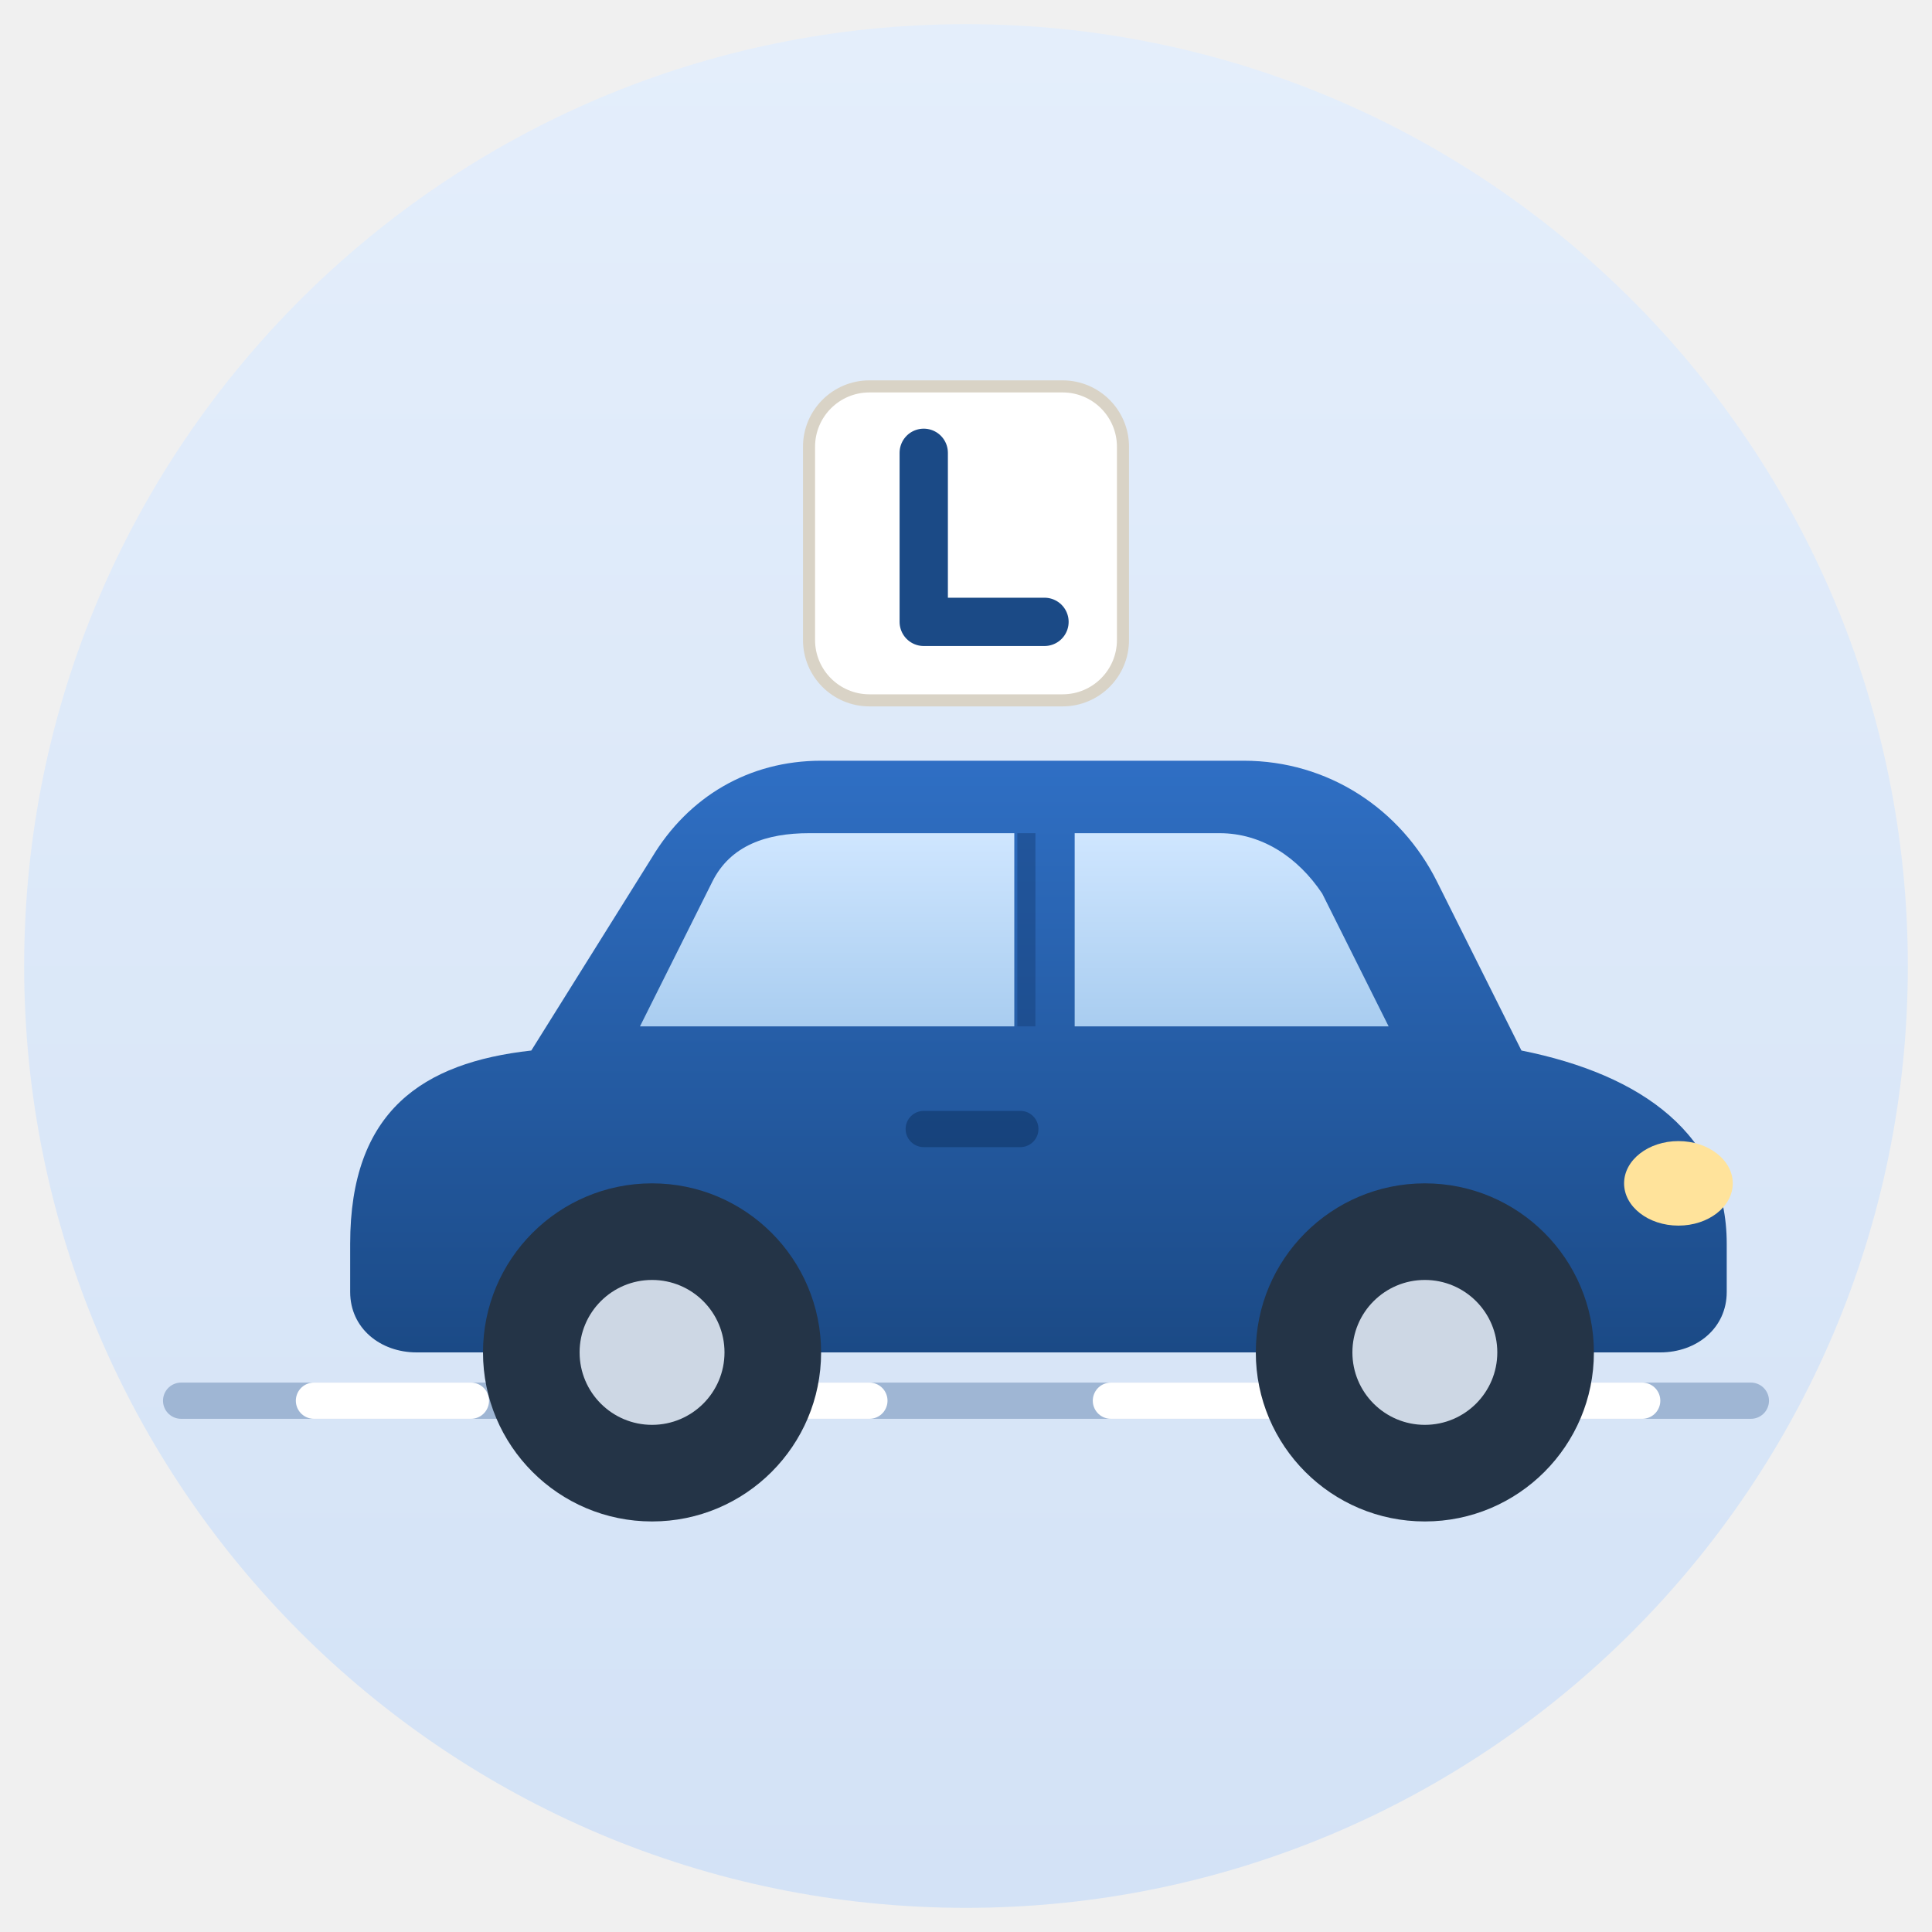
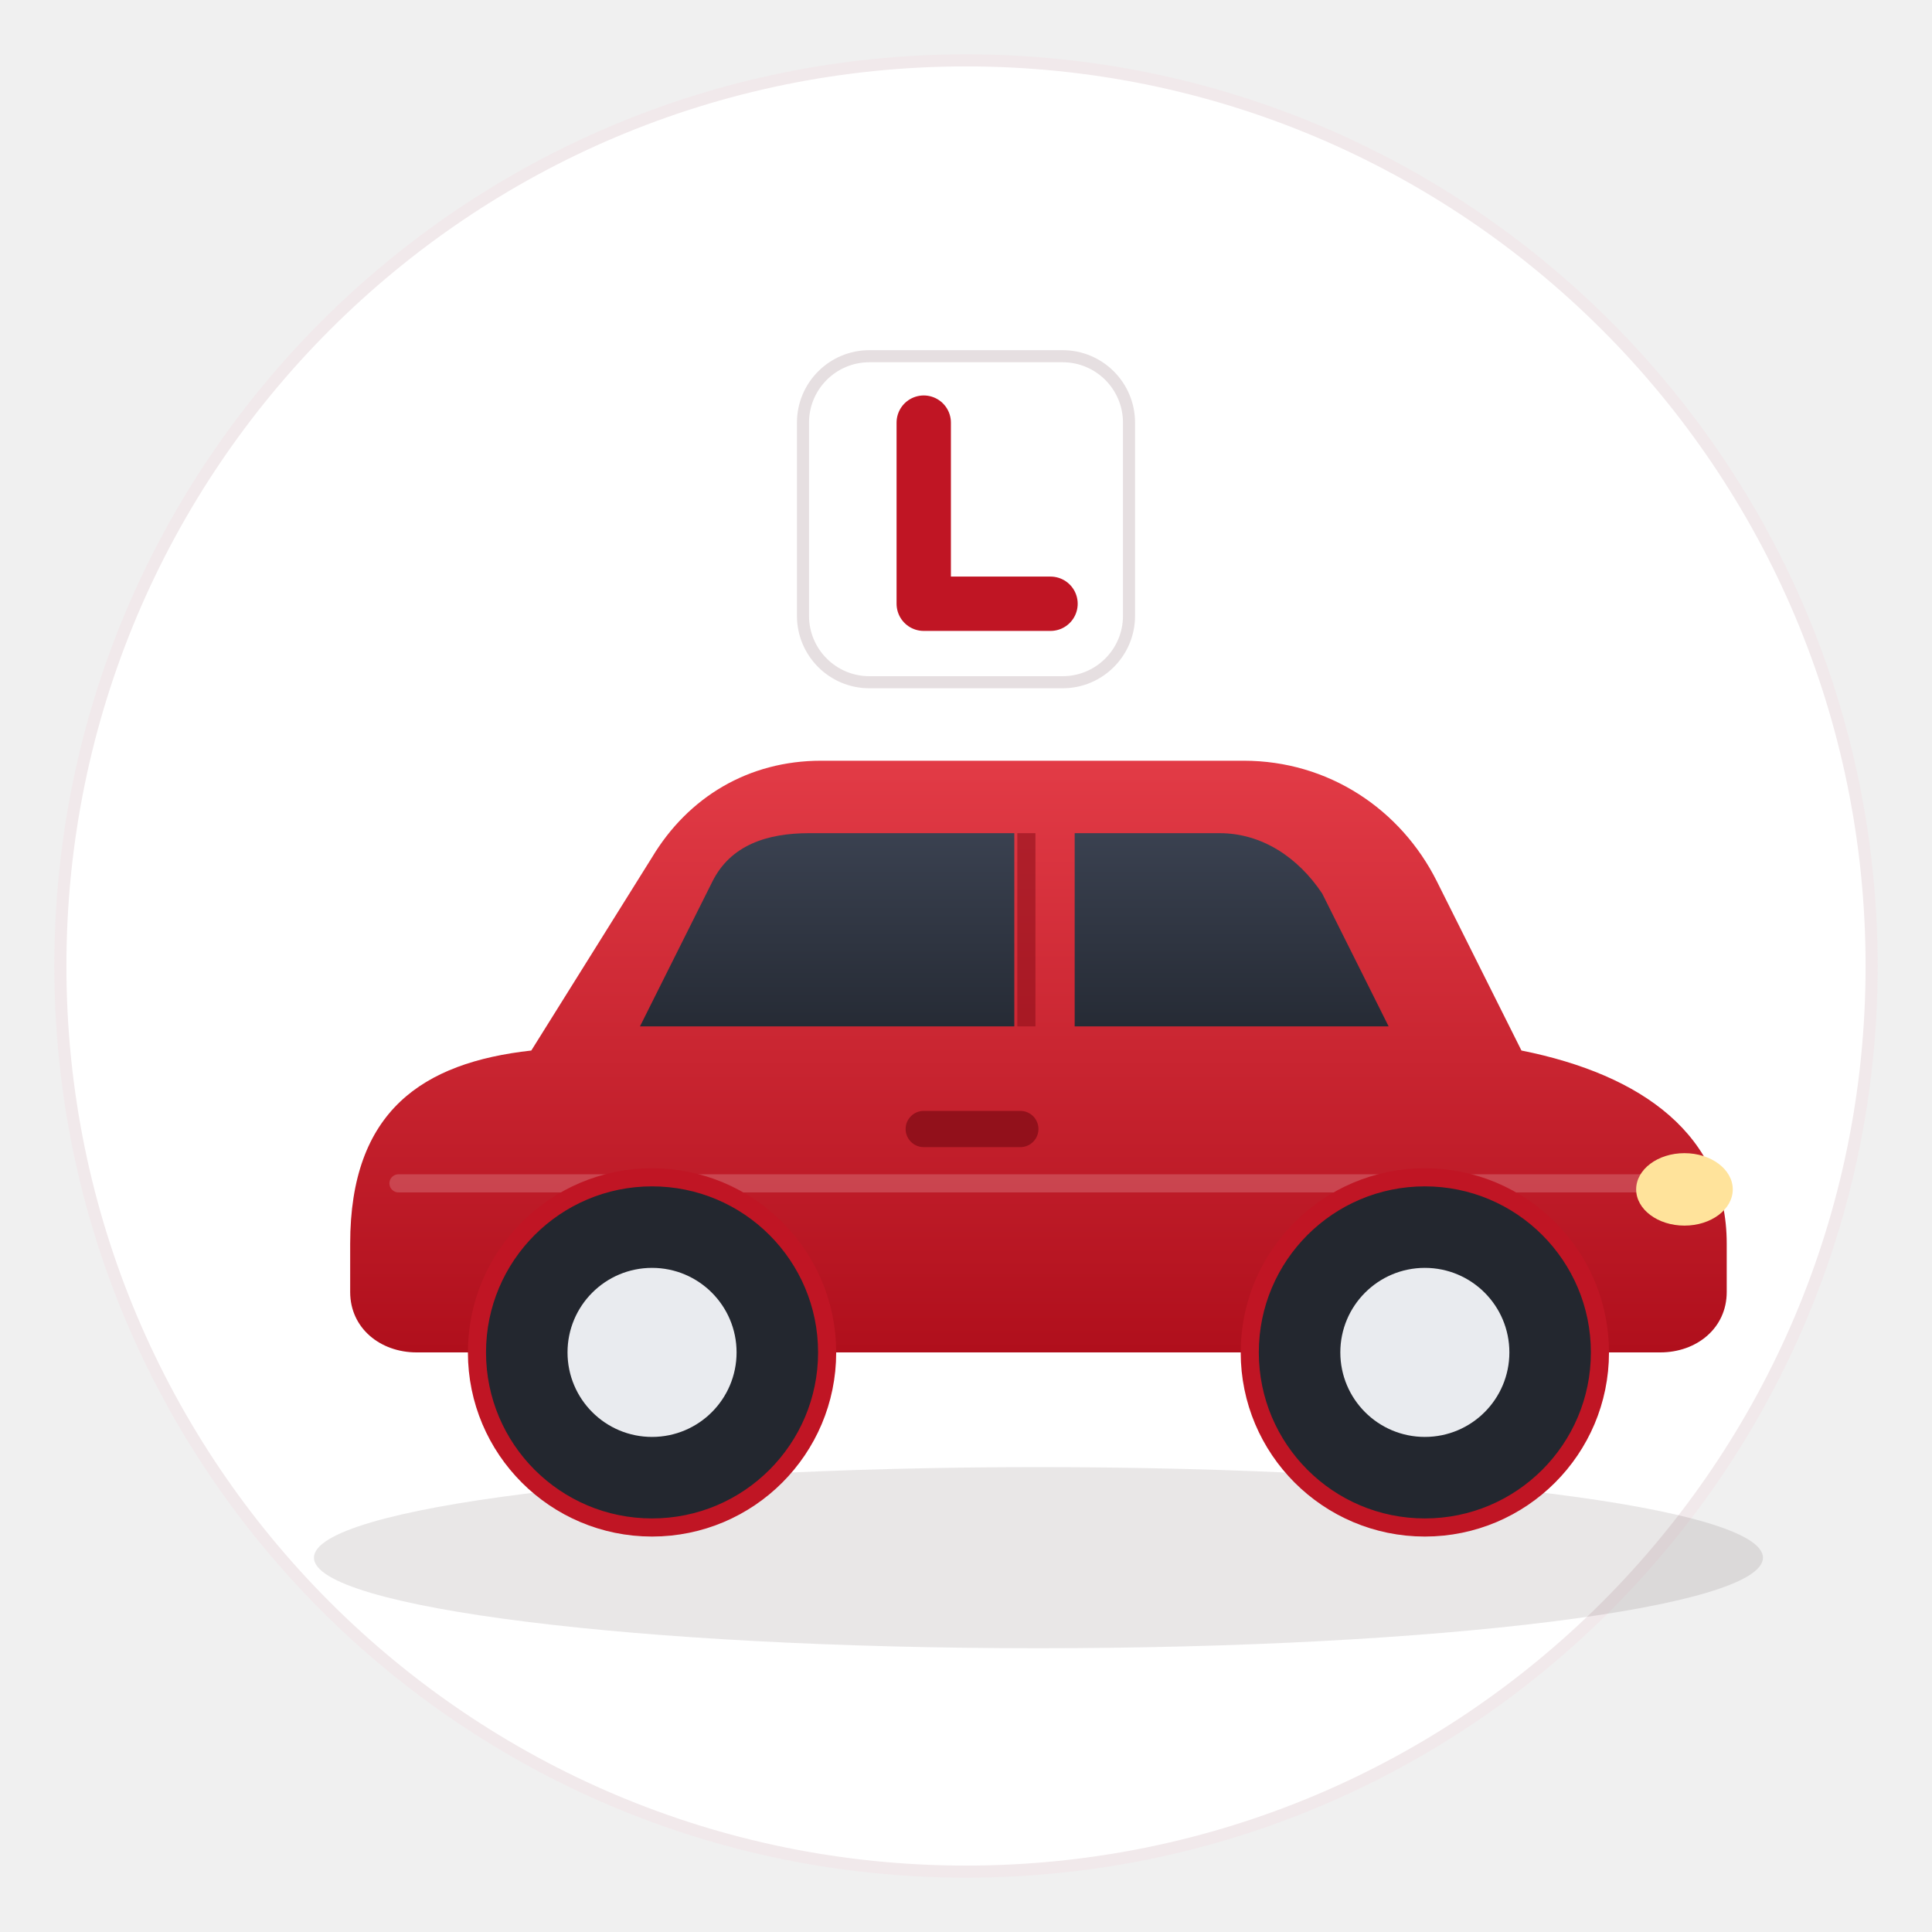
- <svg xmlns="http://www.w3.org/2000/svg" viewBox="0 0 320 320" role="img" aria-label="Bil med L-skilt">
+ <svg xmlns="http://www.w3.org/2000/svg" viewBox="0 0 320 320" role="img" aria-label="Rød bil med L-skilt">
  <defs>
-     <linearGradient id="bg" x1="0" y1="0" x2="0" y2="1">
-       <stop offset="0" stop-color="#e4eefb" />
-       <stop offset="1" stop-color="#d3e2f6" />
-     </linearGradient>
    <linearGradient id="body" x1="0" y1="0" x2="0" y2="1">
-       <stop offset="0" stop-color="#2f6fc4" />
-       <stop offset="1" stop-color="#1b4a86" />
+       <stop offset="0" stop-color="#e23b46" />
+       <stop offset="1" stop-color="#b00f1c" />
    </linearGradient>
    <linearGradient id="glass" x1="0" y1="0" x2="0" y2="1">
-       <stop offset="0" stop-color="#cfe6ff" />
-       <stop offset="1" stop-color="#a9cdf0" />
+       <stop offset="0" stop-color="#3a4150" />
+       <stop offset="1" stop-color="#262b35" />
    </linearGradient>
  </defs>
-   <circle cx="160" cy="160" r="156" fill="url(#bg)" />
-   <path d="M30 232 H290" stroke="#9fb6d4" stroke-width="6" stroke-linecap="round" />
-   <path d="M52 232 h26 M118 232 h26 M184 232 h26 M250 232 h22" stroke="#fff" stroke-width="6" stroke-linecap="round" />
+   <circle cx="160" cy="160" r="150" fill="#ffffff" />
+   <circle cx="160" cy="160" r="150" fill="none" stroke="#f1e9eb" stroke-width="2" />
+   <ellipse cx="172" cy="258" rx="120" ry="15" fill="#1c080c" opacity=".10" />
  <path d="M58 206 C58 184 70 176 88 174 L108 142 C114 132 124 126 136 126 H206            C220 126 232 134 238 146 L252 174 C272 178 286 188 286 206 L286 214            C286 220 281 224 275 224 H69 C63 224 58 220 58 214 Z" fill="url(#body)" />
+   <path d="M66 196 H280" stroke="#ffffff" stroke-width="3" opacity=".18" stroke-linecap="round" />
  <path d="M118 146 C121 140 127 138 134 138 H168 V170 H106 Z" fill="url(#glass)" />
  <path d="M178 138 H202 C209 138 215 142 219 148 L230 170 H178 Z" fill="url(#glass)" />
-   <path d="M170 138 V170" stroke="#16407a" stroke-width="3" opacity=".5" />
-   <rect x="150" y="184" width="22" height="6" rx="3" fill="#0f3568" opacity=".6" />
-   <ellipse cx="278" cy="196" rx="9" ry="7" fill="#ffe39b" />
-   <circle cx="108" cy="224" r="28" fill="#243447" />
-   <circle cx="108" cy="224" r="12" fill="#cdd7e4" />
-   <circle cx="236" cy="224" r="28" fill="#243447" />
-   <circle cx="236" cy="224" r="12" fill="#cdd7e4" />
-   <g transform="translate(160 90)">
-     <rect x="-26" y="-26" width="52" height="52" rx="10" fill="#fff" stroke="#d9d3c6" stroke-width="2" />
-     <path d="M-7 -15 V13 H13" fill="none" stroke="#1b4a86" stroke-width="8" stroke-linecap="round" stroke-linejoin="round" />
+   <path d="M170 138 V170" stroke="#8a0d18" stroke-width="3" opacity=".55" />
+   <rect x="150" y="184" width="22" height="6" rx="3" fill="#7d0a14" opacity=".7" />
+   <ellipse cx="279" cy="197" rx="8" ry="6" fill="#ffe39b" />
+   <circle cx="108" cy="224" r="29" fill="#23272f" />
+   <circle cx="108" cy="224" r="14" fill="#e9ebef" />
+   <circle cx="108" cy="224" r="29" fill="none" stroke="#c01524" stroke-width="3" />
+   <circle cx="236" cy="224" r="29" fill="#23272f" />
+   <circle cx="236" cy="224" r="14" fill="#e9ebef" />
+   <circle cx="236" cy="224" r="29" fill="none" stroke="#c01524" stroke-width="3" />
+   <g transform="translate(160 86)">
+     <rect x="-27" y="-27" width="54" height="54" rx="11" fill="#fff" stroke="#e6dfe1" stroke-width="2" />
+     <path d="M-7 -16 V14 H14" fill="none" stroke="#c01524" stroke-width="9" stroke-linecap="round" stroke-linejoin="round" />
  </g>
</svg>
